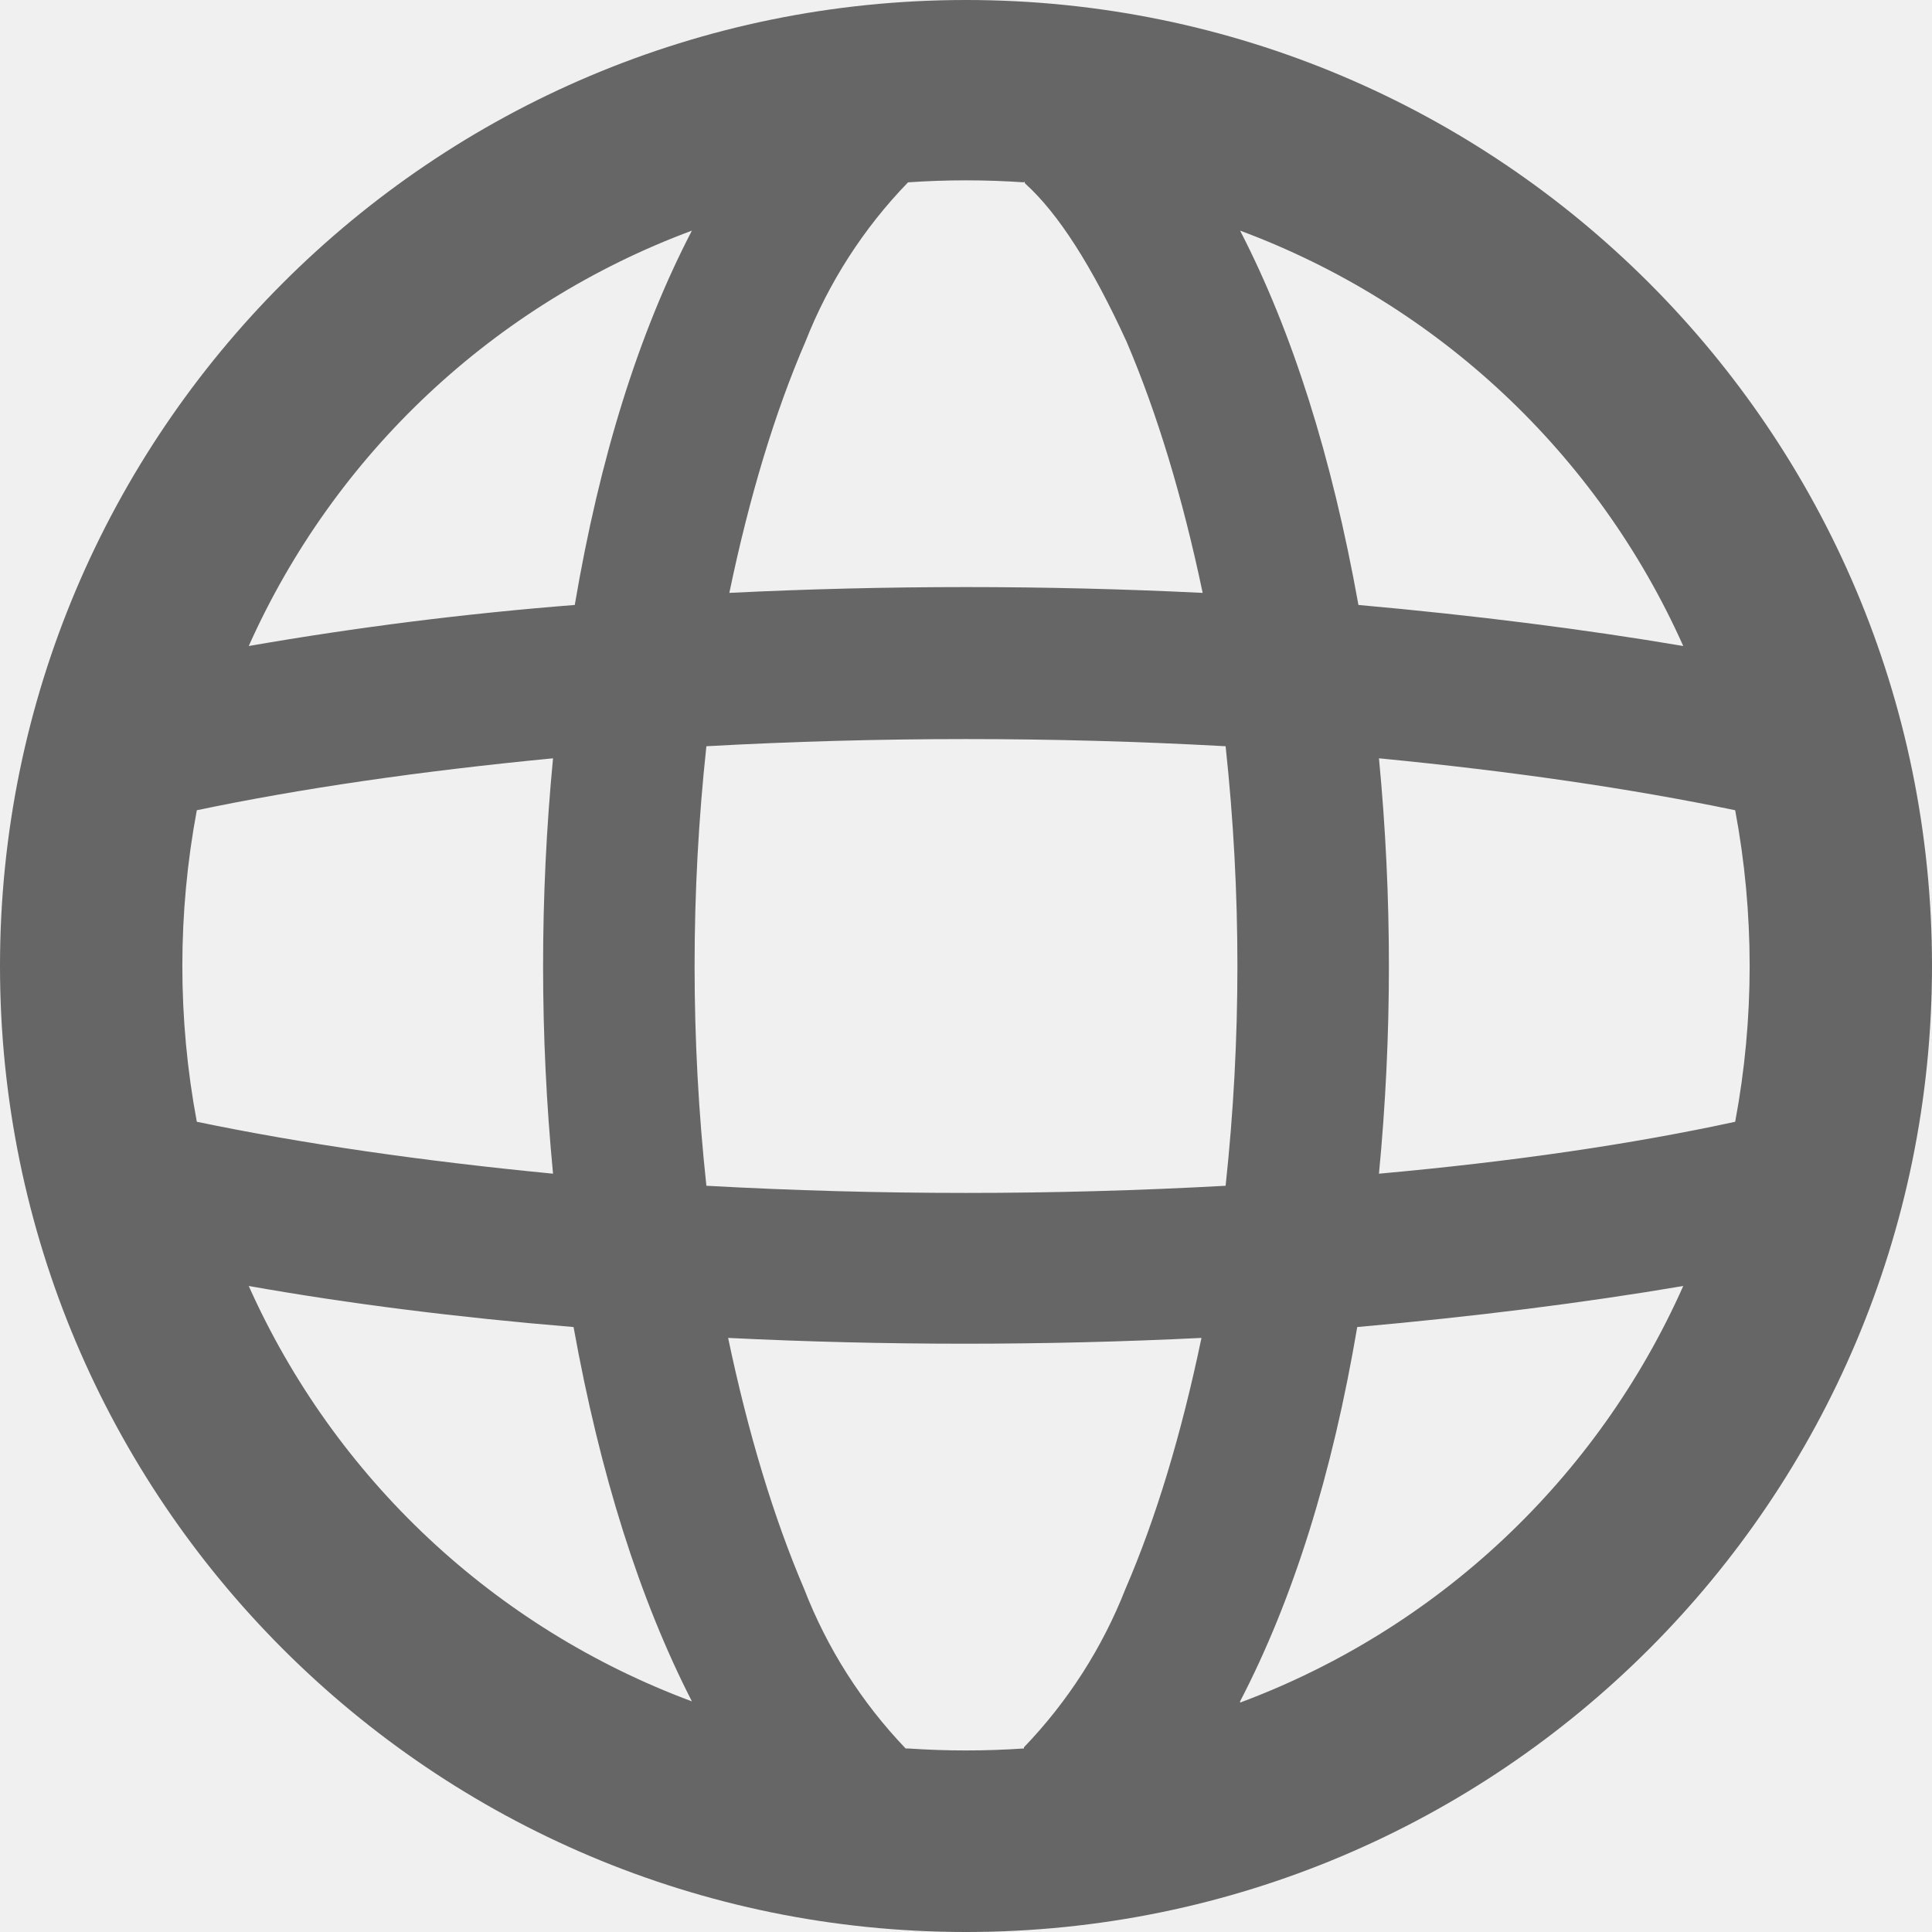
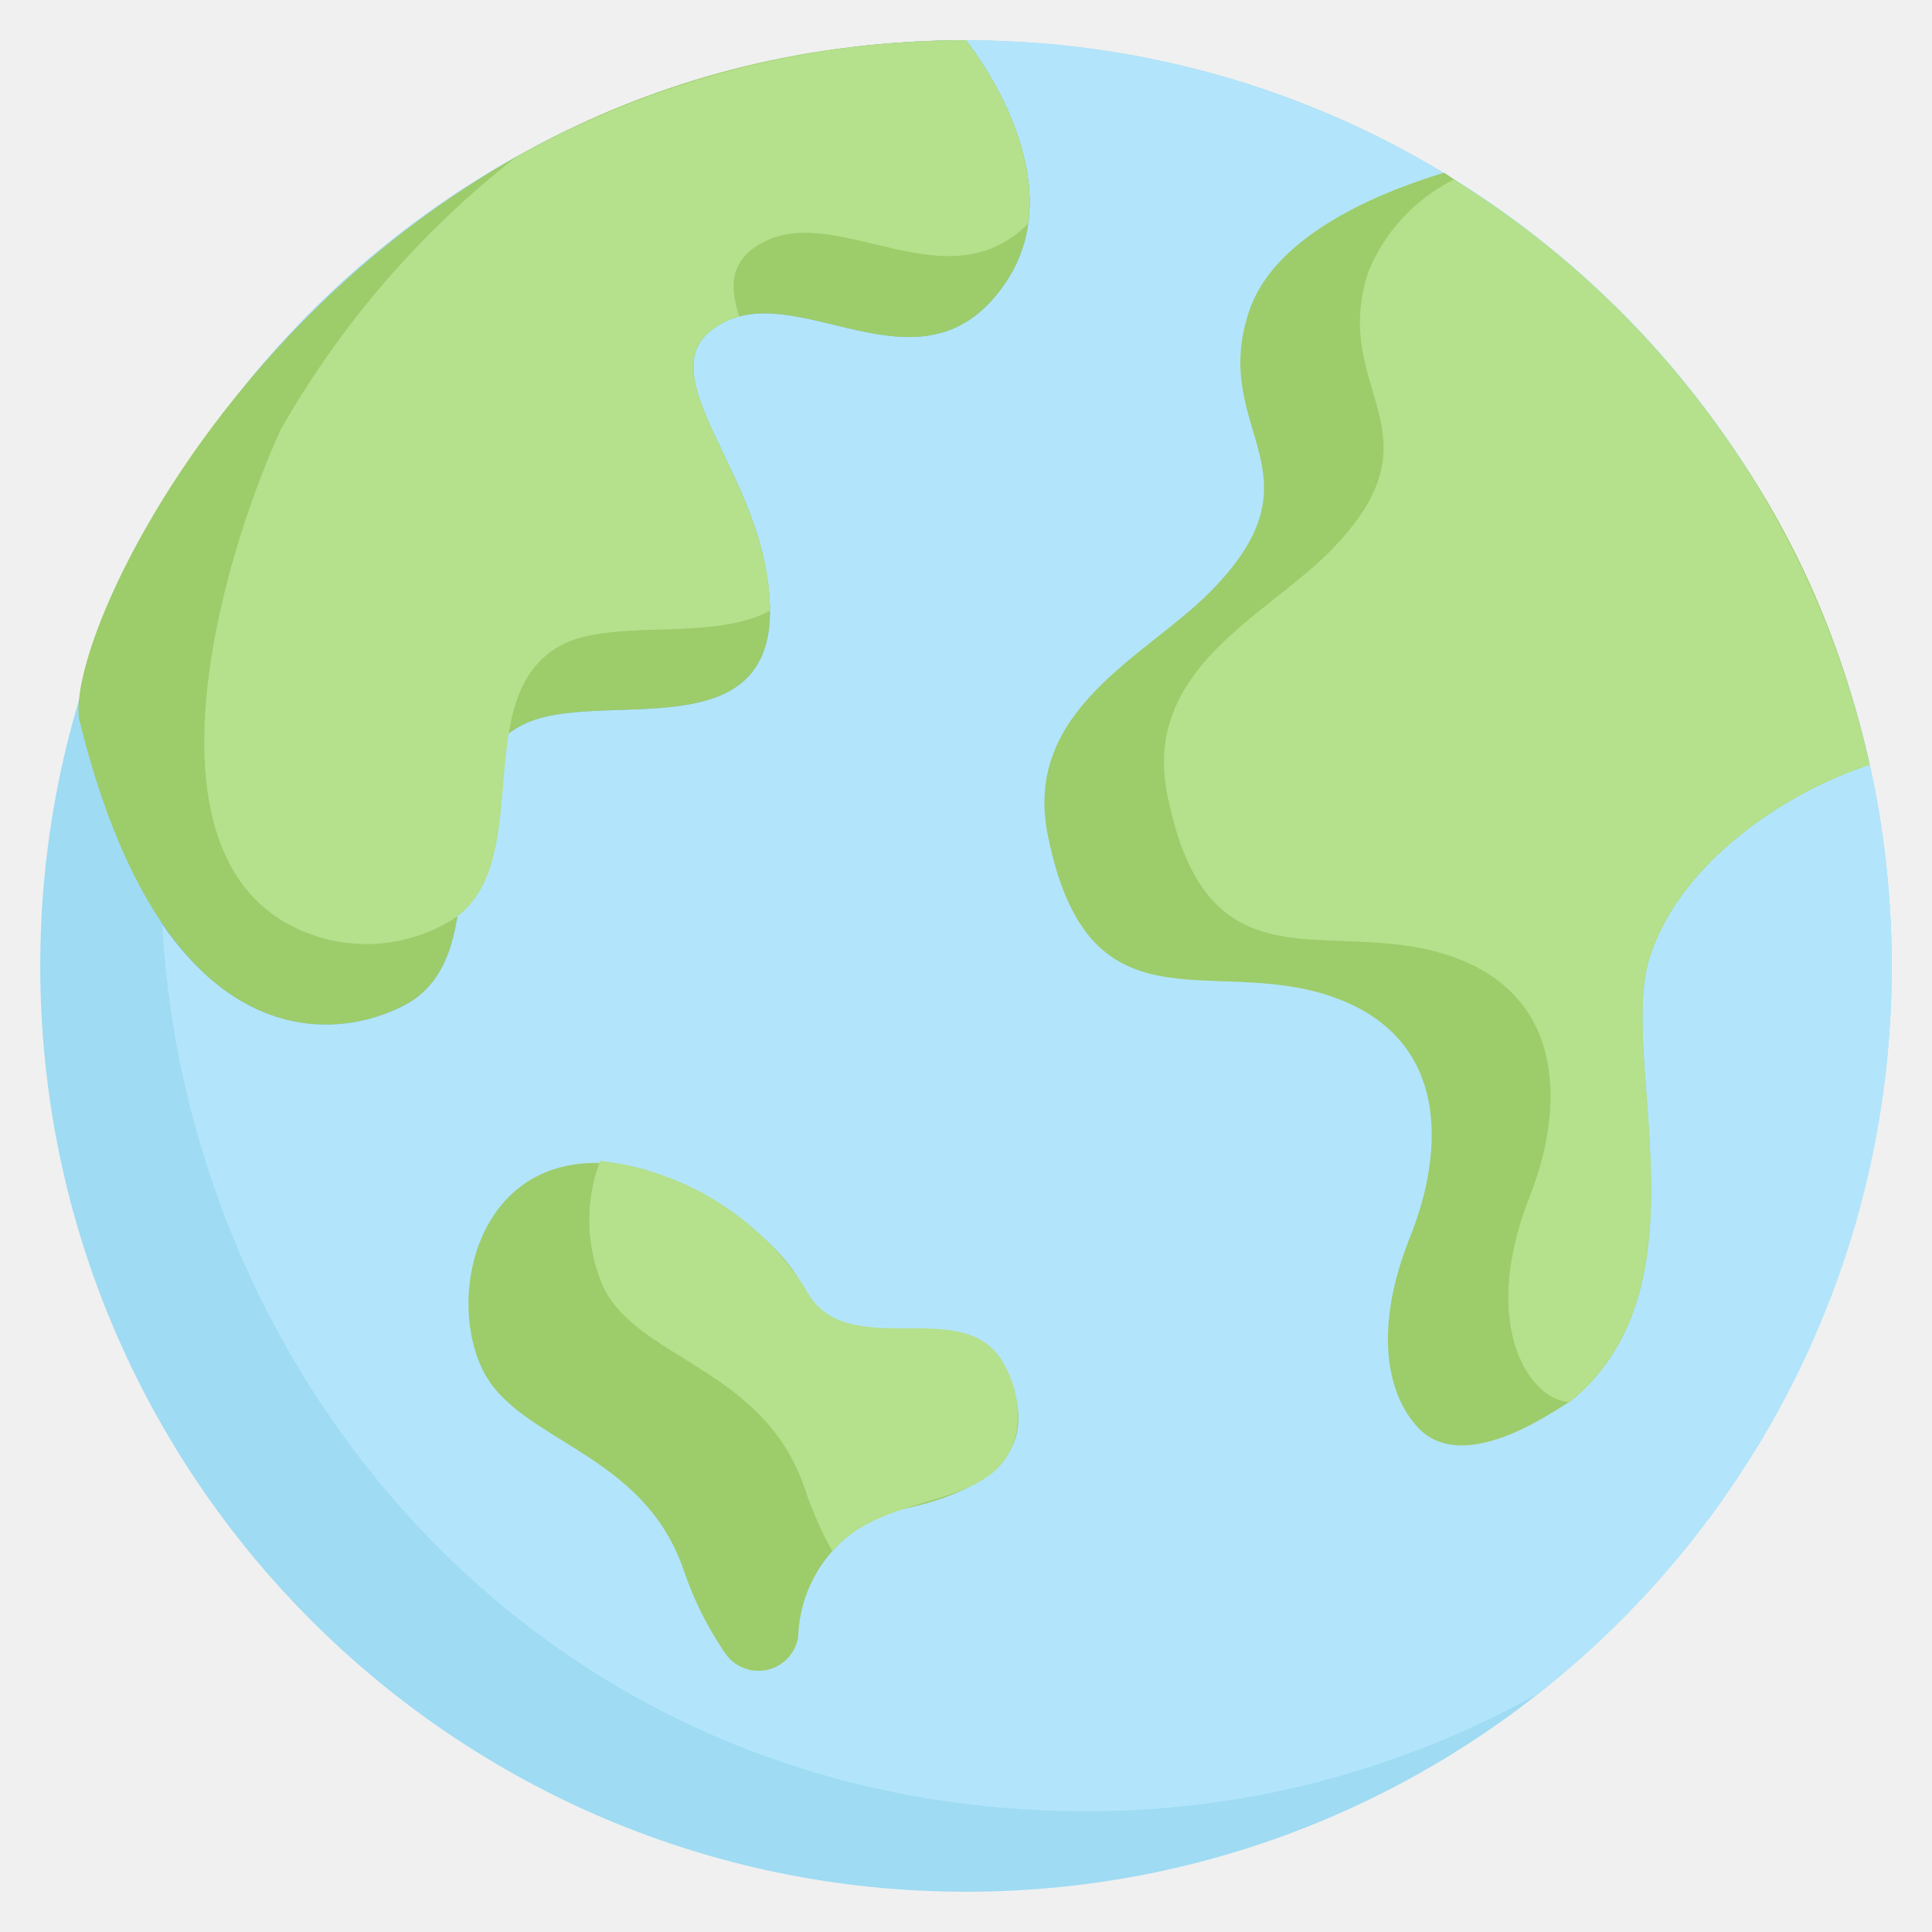
- <svg xmlns="http://www.w3.org/2000/svg" fill="none" viewBox="0 0 16 16">
-   <g clip-path="url(#a)">
-     <path fill-rule="evenodd" clip-rule="evenodd" d="M10.27 14.1a6.5 6.5 0 0 0 3.67-3.45q-1.24.21-2.7.34-.31 1.83-.97 3.1M8 16A8 8 0 1 0 8 0a8 8 0 0 0 0 16m.48-1.52a7 7 0 0 1-.96 0H7.5a4 4 0 0 1-.84-1.32q-.38-.89-.63-2.08a40 40 0 0 0 3.92 0q-.25 1.2-.63 2.08a4 4 0 0 1-.84 1.31zm2.94-4.76q1.66-.15 2.95-.43a7 7 0 0 0 0-2.58q-1.3-.27-2.95-.43a18 18 0 0 1 0 3.44m-1.27-3.54a17 17 0 0 1 0 3.64 39 39 0 0 1-4.3 0 17 17 0 0 1 0-3.64 39 39 0 0 1 4.3 0m1.1-1.17q1.45.13 2.69.34a6.5 6.5 0 0 0-3.67-3.44q.65 1.26.98 3.1M8.48 1.5l.01.02q.41.37.84 1.31.38.89.63 2.08a40 40 0 0 0-3.92 0q.25-1.2.63-2.08a4 4 0 0 1 .85-1.32 7 7 0 0 1 .96 0m-2.75.4a6.5 6.5 0 0 0-3.67 3.44 29 29 0 0 1 2.7-.34q.31-1.83.97-3.1M4.58 6.28q-1.66.16-2.95.43a7 7 0 0 0 0 2.58q1.3.27 2.95.43a18 18 0 0 1 0-3.44m.17 4.71q-1.45-.12-2.69-.34a6.5 6.5 0 0 0 3.67 3.44q-.65-1.27-.98-3.1" fill="#666" />
+ <svg xmlns="http://www.w3.org/2000/svg" viewBox="0 0 48 48">
+   <defs>
+     <style>.cls-1{fill:#9fdbf3;}.cls-2{fill:#b2e5fb;}.cls-3{fill:#82bcf4;}.cls-4{fill:#9dcc6b;}.cls-5{fill:#b5e08c;}</style>
+   </defs>
+   <g id="_1._Earth" data-name="1. Earth">
+     <circle class="cls-1" cx="24" cy="24" r="23" />
+     <path class="cls-2" d="M47,24a22.91,22.91,0,0,1-8.81,18.09A22.88,22.88,0,0,1,27,45C5.28,45-4.37,17.34,12.81,3.91A23,23,0,0,1,47,24Z" />
+     <path class="cls-3" d="M25,7c-2,3-5,0-7,1s.45,3.23,1,6c1,5-4,3-6,4-2.53,1.26-.47,5.74-3,7-1.45.73-3.95.92-6-2.08C3.73,14.21,8.66,6.2,13.4,3.59A22.85,22.85,0,0,1,24,1S26.75,4.37,25,7Z" />
+     <path class="cls-4" d="M25,7c-2,3-5,0-7,1s.45,3.23,1,6c1,5-4,3-6,4-2.53,1.26-.47,5.74-3,7-2,1-6,1-8-7C1.28,15.89,8.29,1,24,1,24,1,26.75,4.37,25,7Z" />
+     <path class="cls-5" d="M25.54,5.56c-2,2-4.68-.49-6.54.44-.84.42-.9,1.06-.63,1.87A1.26,1.26,0,0,0,18,8c-2.25,1.13,1.13,3.77,1.13,7.17-1.38.77-3.86.2-5.13.83-2.39,1.2-.68,5.28-2.64,6.77a4.06,4.06,0,0,1-3.94.32c-4-1.81-2-9-.45-12.41a23.14,23.14,0,0,1,5.84-6.77A22.81,22.81,0,0,1,24,1S25.87,3.29,25.54,5.56Z" />
+     <path class="cls-4" d="M22.41,37.5a3.37,3.37,0,0,0-2.58,3.17,1,1,0,0,1-1.83.38,8.33,8.33,0,0,1-1-2c-1-3-4.11-3.21-5-5-1-2,0-6,4-5,0,0,3,1,4,3s4.07,0,5,2C26,36.17,24.37,37.08,22.41,37.5Z" />
+     <path class="cls-5" d="M25.26,35.54c-.38,2.07-3.19,1.39-4.58,3A9.11,9.11,0,0,1,20,37c-1-3-4.11-3.21-5-5a4.14,4.14,0,0,1-.09-3.16A7,7,0,0,1,20,32c1,2,4.07,0,5,2A2.47,2.47,0,0,1,25.26,35.54Z" />
+     <path class="cls-4" d="M41,23.74c-.84,2.51,1.55,8.23-2,11.09-.1,0-2.66,2-3.84.56-.74-.87-1-2.48-.13-4.65s1-5-2-6-6,1-7-4c-.62-3.1,2.42-4.42,4-6,3-3,0-4,1-7,.6-1.81,3-2.89,4.85-3.45C41.37,8,45,12.52,46.45,19,44.39,19.67,41.78,21.39,41,23.74Z" />
+     <path class="cls-5" d="M41,23.74c-.84,2.51,1.55,8.23-2,11.09-.92,0-2.29-1.8-1-5.09.83-2.08,1-5-2-6s-6,1-7-4c-.62-3.1,2.42-4.42,4-6,3-3,0-4,1-7a4.45,4.45,0,0,1,2.12-2.28A23,23,0,0,1,46.45,19C44.39,19.67,41.78,21.39,41,23.74Z" />
  </g>
-   <defs>
-     <clipPath id="a">
-       <path fill="#fff" d="M0 0h16v16H0z" />
-     </clipPath>
-   </defs>
</svg>
